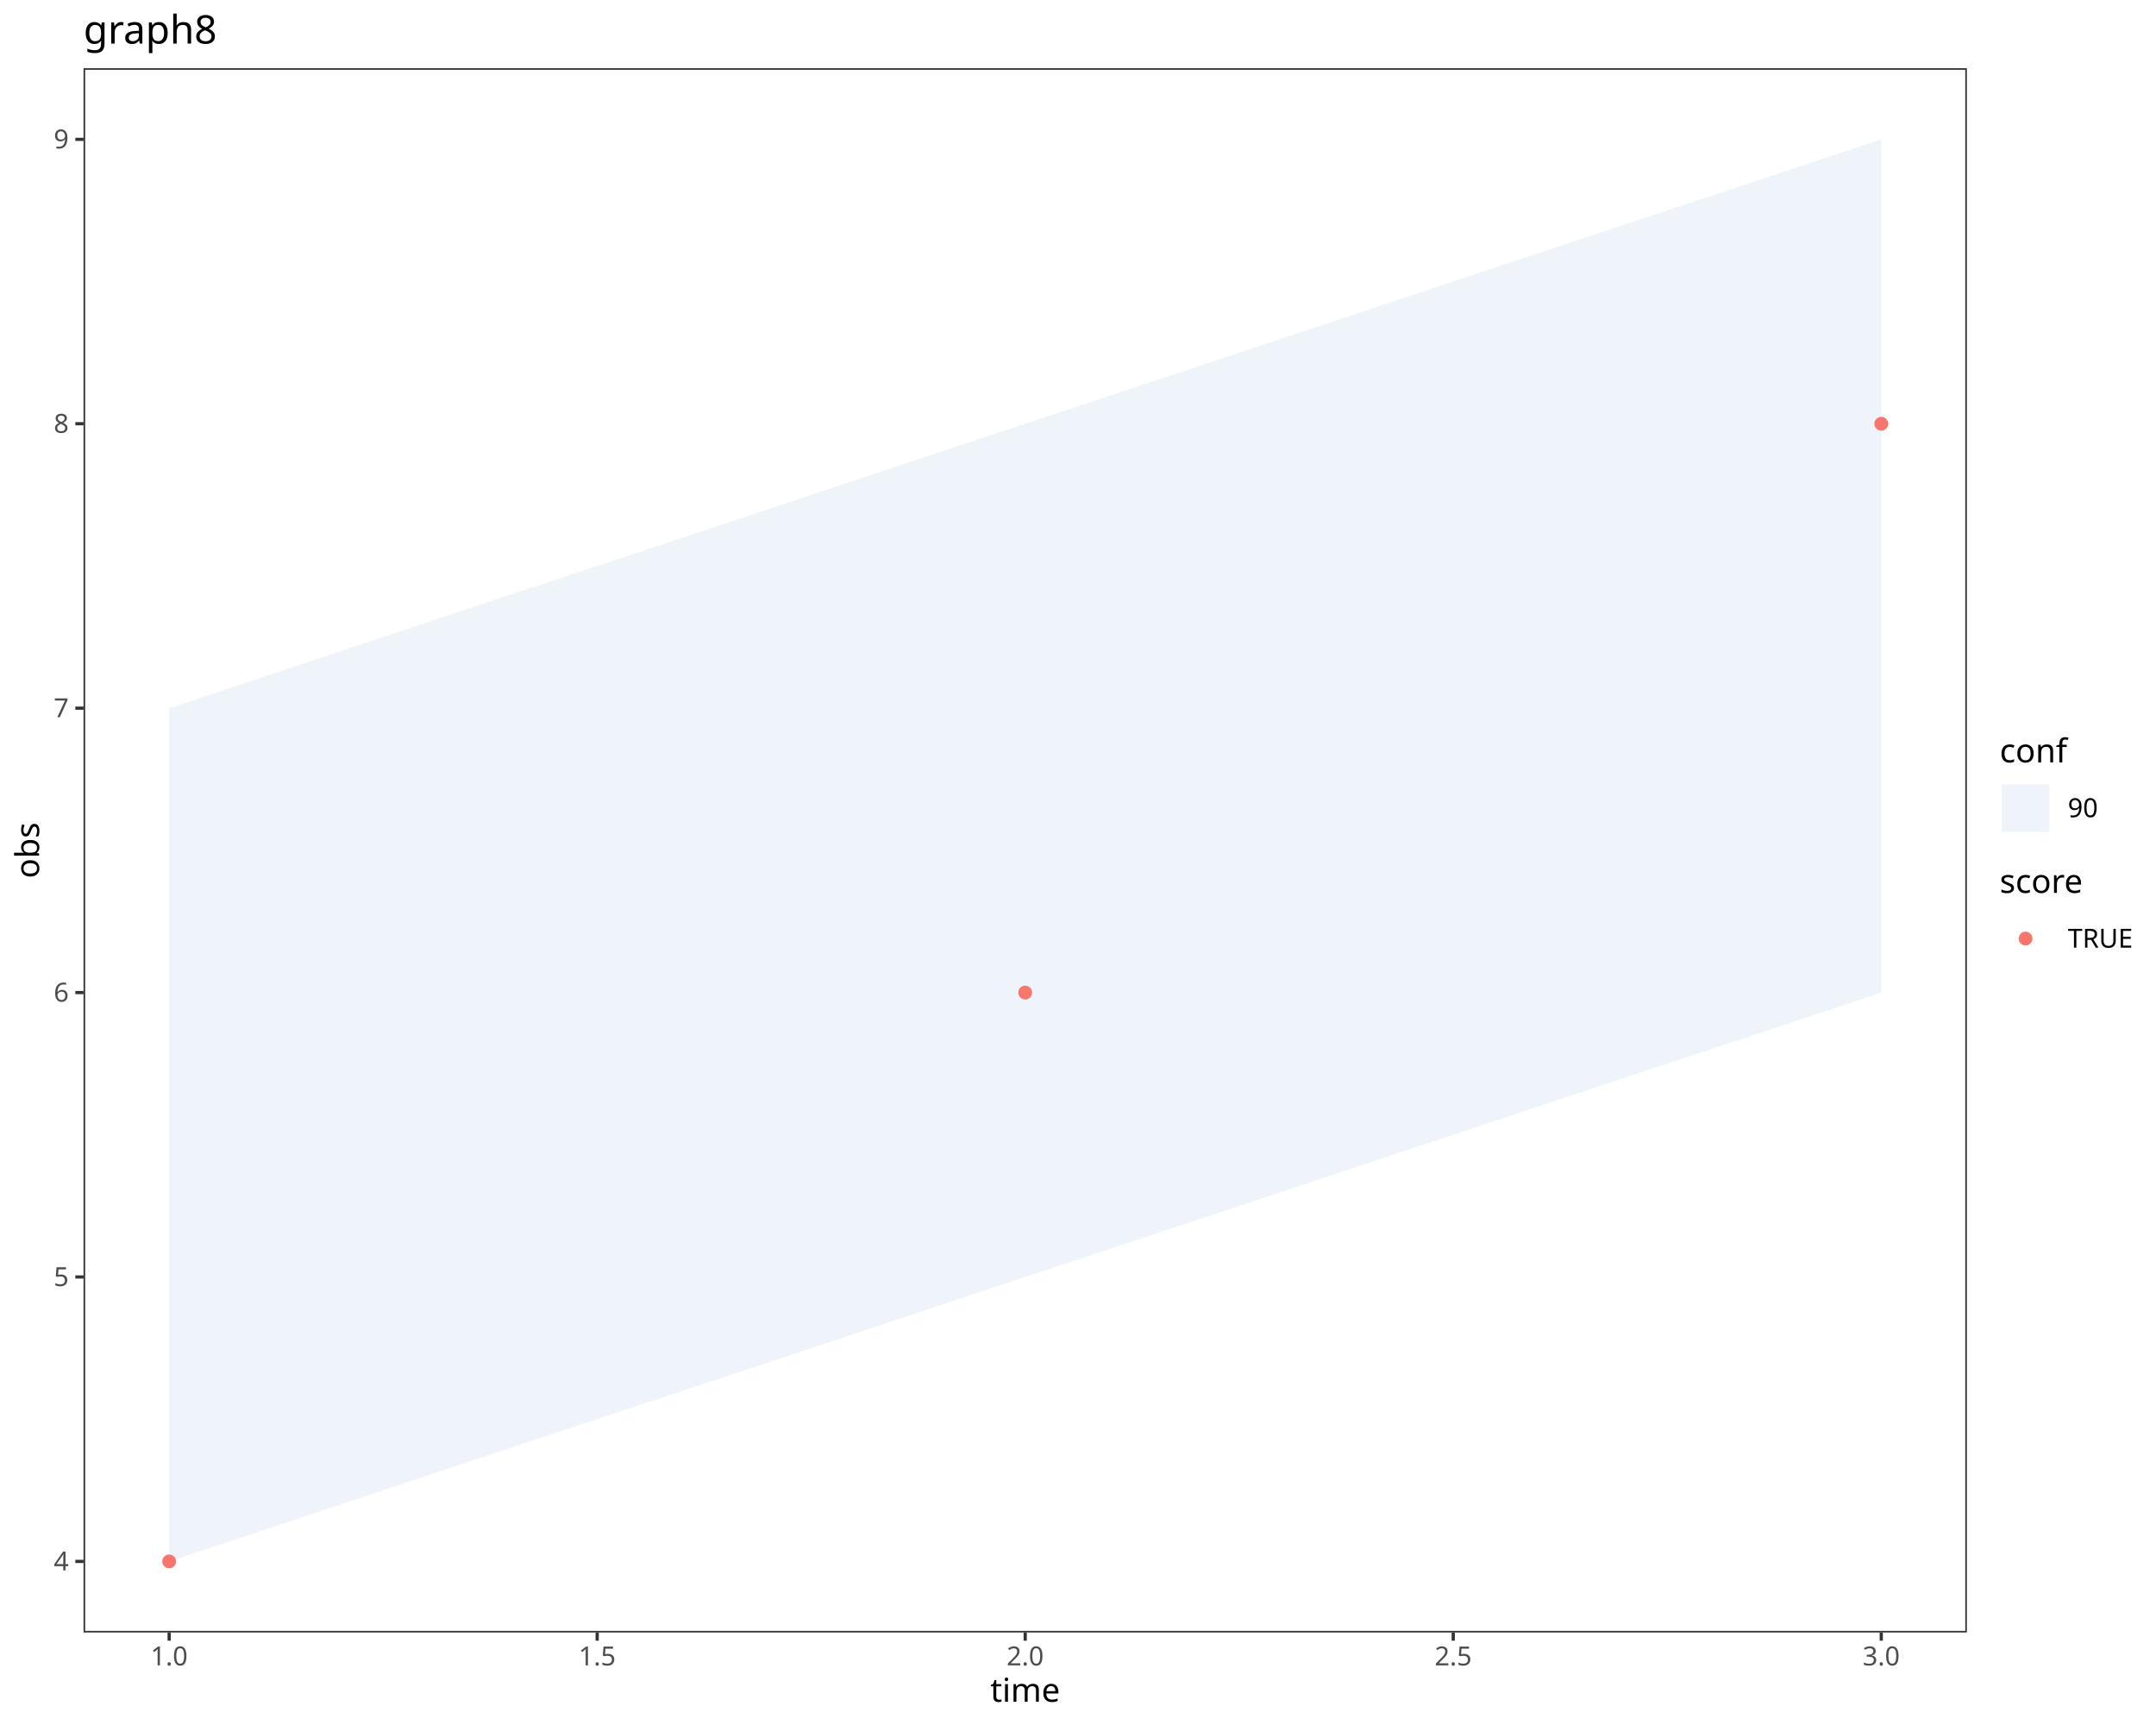
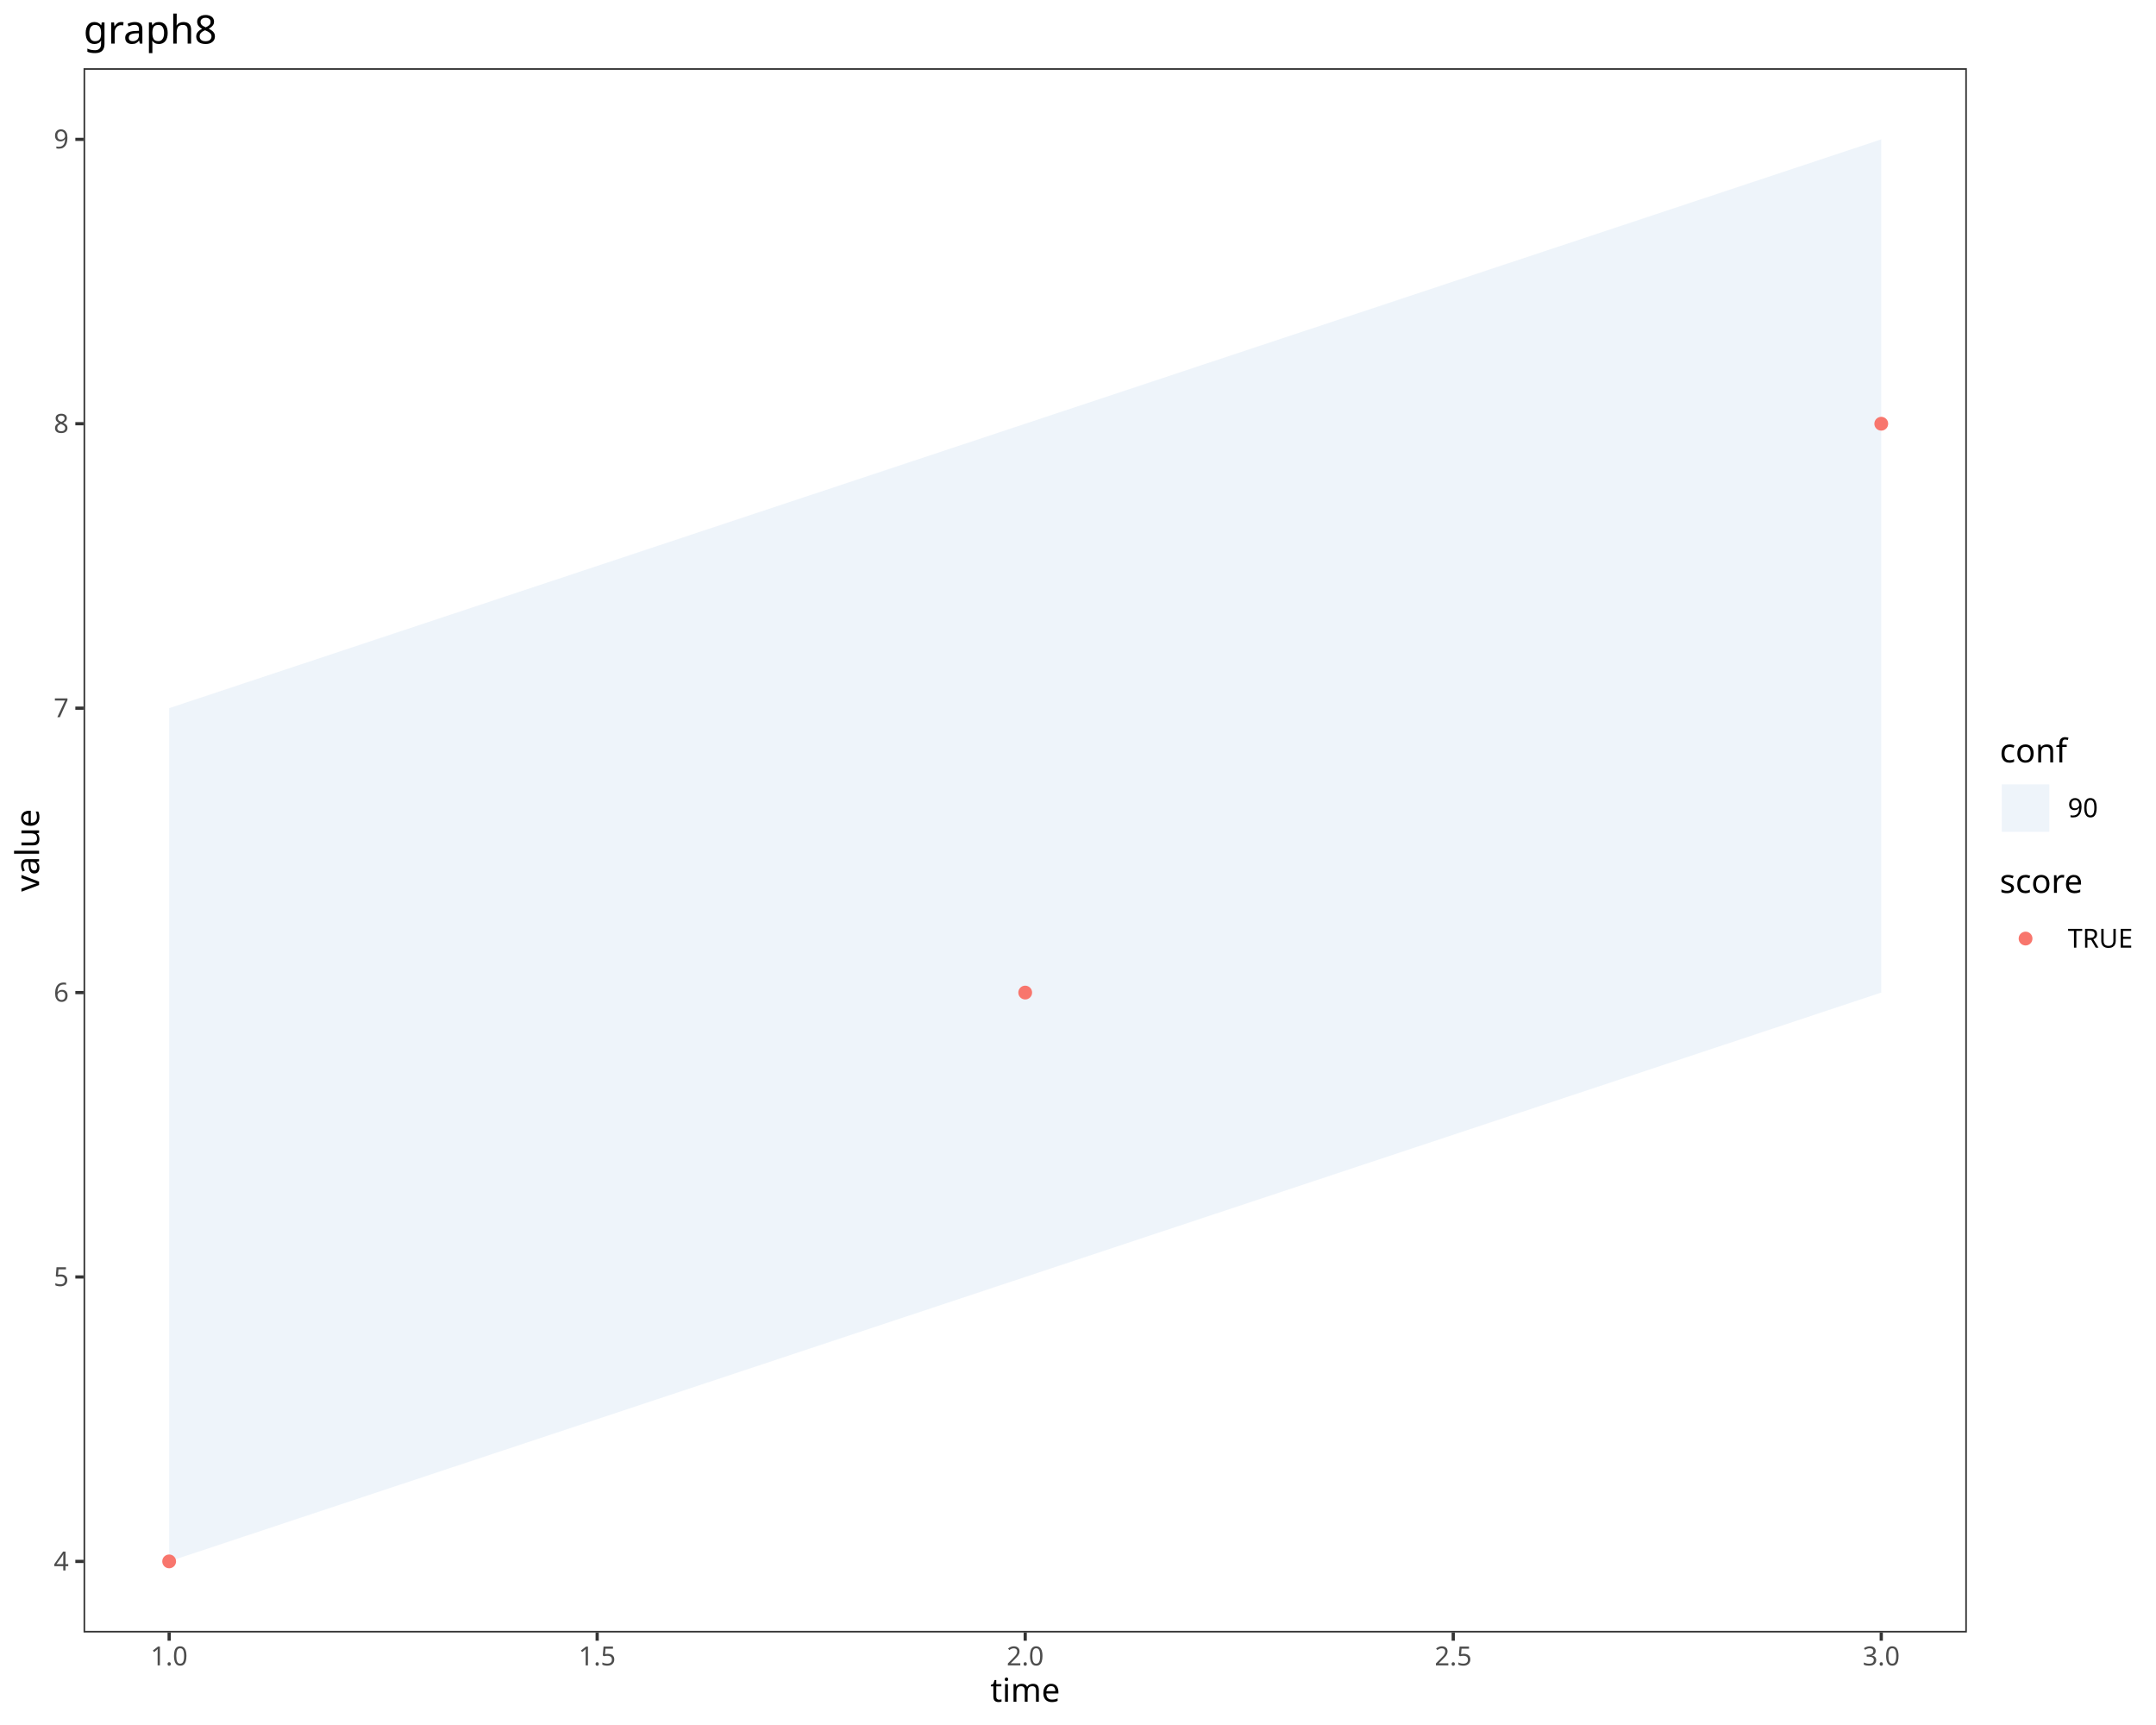
<svg xmlns="http://www.w3.org/2000/svg" class="svglite" data-engine-version="2.0" width="720.00pt" height="576.00pt" viewBox="0 0 720.00 576.00">
  <defs>
    <style type="text/css">
    .svglite line, .svglite polyline, .svglite polygon, .svglite path, .svglite rect, .svglite circle {
      fill: none;
      stroke: #000000;
      stroke-linecap: round;
      stroke-linejoin: round;
      stroke-miterlimit: 10.00;
    }
  </style>
  </defs>
  <rect width="100%" height="100%" style="stroke: none; fill: #FFFFFF;" />
  <defs>
    <clipPath id="cpMC4wMHw3MjAuMDB8MC4wMHw1NzYuMDA=">
      <rect x="0.00" y="0.00" width="720.00" height="576.00" />
    </clipPath>
  </defs>
  <g clip-path="url(#cpMC4wMHw3MjAuMDB8MC4wMHw1NzYuMDA=)">
    <rect x="0.00" y="0.00" width="720.00" height="576.00" style="stroke-width: 1.07; stroke: #FFFFFF; fill: #FFFFFF;" />
  </g>
  <defs>
    <clipPath id="cpMjcuOTB8NjU2Ljg0fDIyLjc4fDU0NS4xMQ==">
      <rect x="27.90" y="22.78" width="628.94" height="522.33" />
    </clipPath>
  </defs>
  <g clip-path="url(#cpMjcuOTB8NjU2Ljg0fDIyLjc4fDU0NS4xMQ==)">
    <rect x="27.90" y="22.78" width="628.94" height="522.33" style="stroke-width: 1.07; stroke: none; fill: #FFFFFF;" />
    <polygon points="56.49,236.46 342.37,141.49 628.25,46.53 628.25,331.43 342.37,426.40 56.49,521.37 " style="stroke-width: 0.00; stroke: none; stroke-linecap: butt; fill: #DEEBF7; fill-opacity: 0.50;" />
    <polyline points="56.49,236.46 342.37,141.49 628.25,46.53 " style="stroke-width: 1.07; stroke: none; stroke-linecap: butt;" />
    <polyline points="628.25,331.43 342.37,426.40 56.49,521.37 " style="stroke-width: 1.07; stroke: none; stroke-linecap: butt;" />
    <circle cx="56.49" cy="521.37" r="1.95" style="stroke-width: 0.71; stroke: #F8766D; fill: #F8766D;" />
    <circle cx="342.37" cy="331.43" r="1.95" style="stroke-width: 0.71; stroke: #F8766D; fill: #F8766D;" />
    <circle cx="628.25" cy="141.49" r="1.95" style="stroke-width: 0.71; stroke: #F8766D; fill: #F8766D;" />
    <rect x="27.90" y="22.78" width="628.94" height="522.33" style="stroke-width: 1.07; stroke: #333333;" />
  </g>
  <g clip-path="url(#cpMC4wMHw3MjAuMDB8MC4wMHw1NzYuMDA=)">
    <text x="22.97" y="524.40" text-anchor="end" style="font-size: 8.80px; fill: #4D4D4D; font-family: sans;" textLength="4.89px" lengthAdjust="spacingAndGlyphs">4</text>
    <text x="22.97" y="429.43" text-anchor="end" style="font-size: 8.80px; fill: #4D4D4D; font-family: sans;" textLength="4.89px" lengthAdjust="spacingAndGlyphs">5</text>
    <text x="22.97" y="334.46" text-anchor="end" style="font-size: 8.80px; fill: #4D4D4D; font-family: sans;" textLength="4.89px" lengthAdjust="spacingAndGlyphs">6</text>
    <text x="22.97" y="239.49" text-anchor="end" style="font-size: 8.80px; fill: #4D4D4D; font-family: sans;" textLength="4.89px" lengthAdjust="spacingAndGlyphs">7</text>
    <text x="22.97" y="144.52" text-anchor="end" style="font-size: 8.80px; fill: #4D4D4D; font-family: sans;" textLength="4.89px" lengthAdjust="spacingAndGlyphs">8</text>
    <text x="22.97" y="49.55" text-anchor="end" style="font-size: 8.80px; fill: #4D4D4D; font-family: sans;" textLength="4.89px" lengthAdjust="spacingAndGlyphs">9</text>
    <polyline points="25.16,521.37 27.90,521.37 " style="stroke-width: 1.07; stroke: #333333; stroke-linecap: butt;" />
    <polyline points="25.16,426.40 27.90,426.40 " style="stroke-width: 1.07; stroke: #333333; stroke-linecap: butt;" />
    <polyline points="25.16,331.43 27.90,331.43 " style="stroke-width: 1.07; stroke: #333333; stroke-linecap: butt;" />
    <polyline points="25.16,236.46 27.90,236.46 " style="stroke-width: 1.07; stroke: #333333; stroke-linecap: butt;" />
    <polyline points="25.16,141.49 27.90,141.49 " style="stroke-width: 1.07; stroke: #333333; stroke-linecap: butt;" />
    <polyline points="25.16,46.53 27.90,46.53 " style="stroke-width: 1.07; stroke: #333333; stroke-linecap: butt;" />
    <polyline points="56.49,547.85 56.49,545.11 " style="stroke-width: 1.07; stroke: #333333; stroke-linecap: butt;" />
    <polyline points="199.43,547.85 199.43,545.11 " style="stroke-width: 1.07; stroke: #333333; stroke-linecap: butt;" />
    <polyline points="342.37,547.85 342.37,545.11 " style="stroke-width: 1.07; stroke: #333333; stroke-linecap: butt;" />
    <polyline points="485.31,547.85 485.31,545.11 " style="stroke-width: 1.07; stroke: #333333; stroke-linecap: butt;" />
    <polyline points="628.25,547.85 628.25,545.11 " style="stroke-width: 1.07; stroke: #333333; stroke-linecap: butt;" />
    <text x="56.49" y="556.10" text-anchor="middle" style="font-size: 8.80px; fill: #4D4D4D; font-family: sans;" textLength="12.23px" lengthAdjust="spacingAndGlyphs">1.0</text>
    <text x="199.43" y="556.10" text-anchor="middle" style="font-size: 8.80px; fill: #4D4D4D; font-family: sans;" textLength="12.23px" lengthAdjust="spacingAndGlyphs">1.5</text>
    <text x="342.37" y="556.10" text-anchor="middle" style="font-size: 8.80px; fill: #4D4D4D; font-family: sans;" textLength="12.23px" lengthAdjust="spacingAndGlyphs">2.0</text>
    <text x="485.31" y="556.10" text-anchor="middle" style="font-size: 8.80px; fill: #4D4D4D; font-family: sans;" textLength="12.23px" lengthAdjust="spacingAndGlyphs">2.5</text>
    <text x="628.25" y="556.10" text-anchor="middle" style="font-size: 8.80px; fill: #4D4D4D; font-family: sans;" textLength="12.23px" lengthAdjust="spacingAndGlyphs">3.0</text>
    <text x="342.37" y="568.24" text-anchor="middle" style="font-size: 11.00px; font-family: sans;" textLength="20.78px" lengthAdjust="spacingAndGlyphs">time</text>
-     <text transform="translate(13.05,283.95) rotate(-90)" text-anchor="middle" style="font-size: 11.00px; font-family: sans;" textLength="17.74px" lengthAdjust="spacingAndGlyphs">obs</text>
+     <text transform="translate(13.05,283.95) rotate(-90)" text-anchor="middle" style="font-size: 11.00px; font-family: sans;" textLength="26.30px" lengthAdjust="spacingAndGlyphs">value</text>
    <rect x="667.80" y="245.86" width="32.55" height="32.61" style="stroke-width: 1.07; stroke: none; fill: #FFFFFF;" />
    <text x="667.80" y="254.57" style="font-size: 11.00px; font-family: sans;" textLength="20.80px" lengthAdjust="spacingAndGlyphs">conf</text>
    <rect x="667.80" y="261.19" width="17.28" height="17.28" style="stroke-width: 1.07; stroke: none; fill: #FFFFFF;" />
    <rect x="668.51" y="261.90" width="15.86" height="15.86" style="stroke-width: 1.07; stroke: none; stroke-linecap: butt; stroke-linejoin: miter; fill: #DEEBF7; fill-opacity: 0.50;" />
    <text x="690.56" y="272.86" style="font-size: 8.80px; font-family: sans;" textLength="9.79px" lengthAdjust="spacingAndGlyphs">90</text>
    <rect x="667.80" y="289.43" width="46.72" height="32.61" style="stroke-width: 1.07; stroke: none; fill: #FFFFFF;" />
    <text x="667.80" y="298.14" style="font-size: 11.00px; font-family: sans;" textLength="26.91px" lengthAdjust="spacingAndGlyphs">score</text>
    <rect x="667.80" y="304.76" width="17.28" height="17.28" style="stroke-width: 1.07; stroke: none; fill: #FFFFFF;" />
    <circle cx="676.44" cy="313.40" r="1.95" style="stroke-width: 0.71; stroke: #F8766D; fill: #F8766D;" />
    <text x="690.56" y="316.43" style="font-size: 8.80px; font-family: sans;" textLength="23.96px" lengthAdjust="spacingAndGlyphs">TRUE</text>
    <text x="27.90" y="14.56" style="font-size: 13.20px; font-family: sans;" textLength="41.10px" lengthAdjust="spacingAndGlyphs">graph8</text>
  </g>
</svg>
